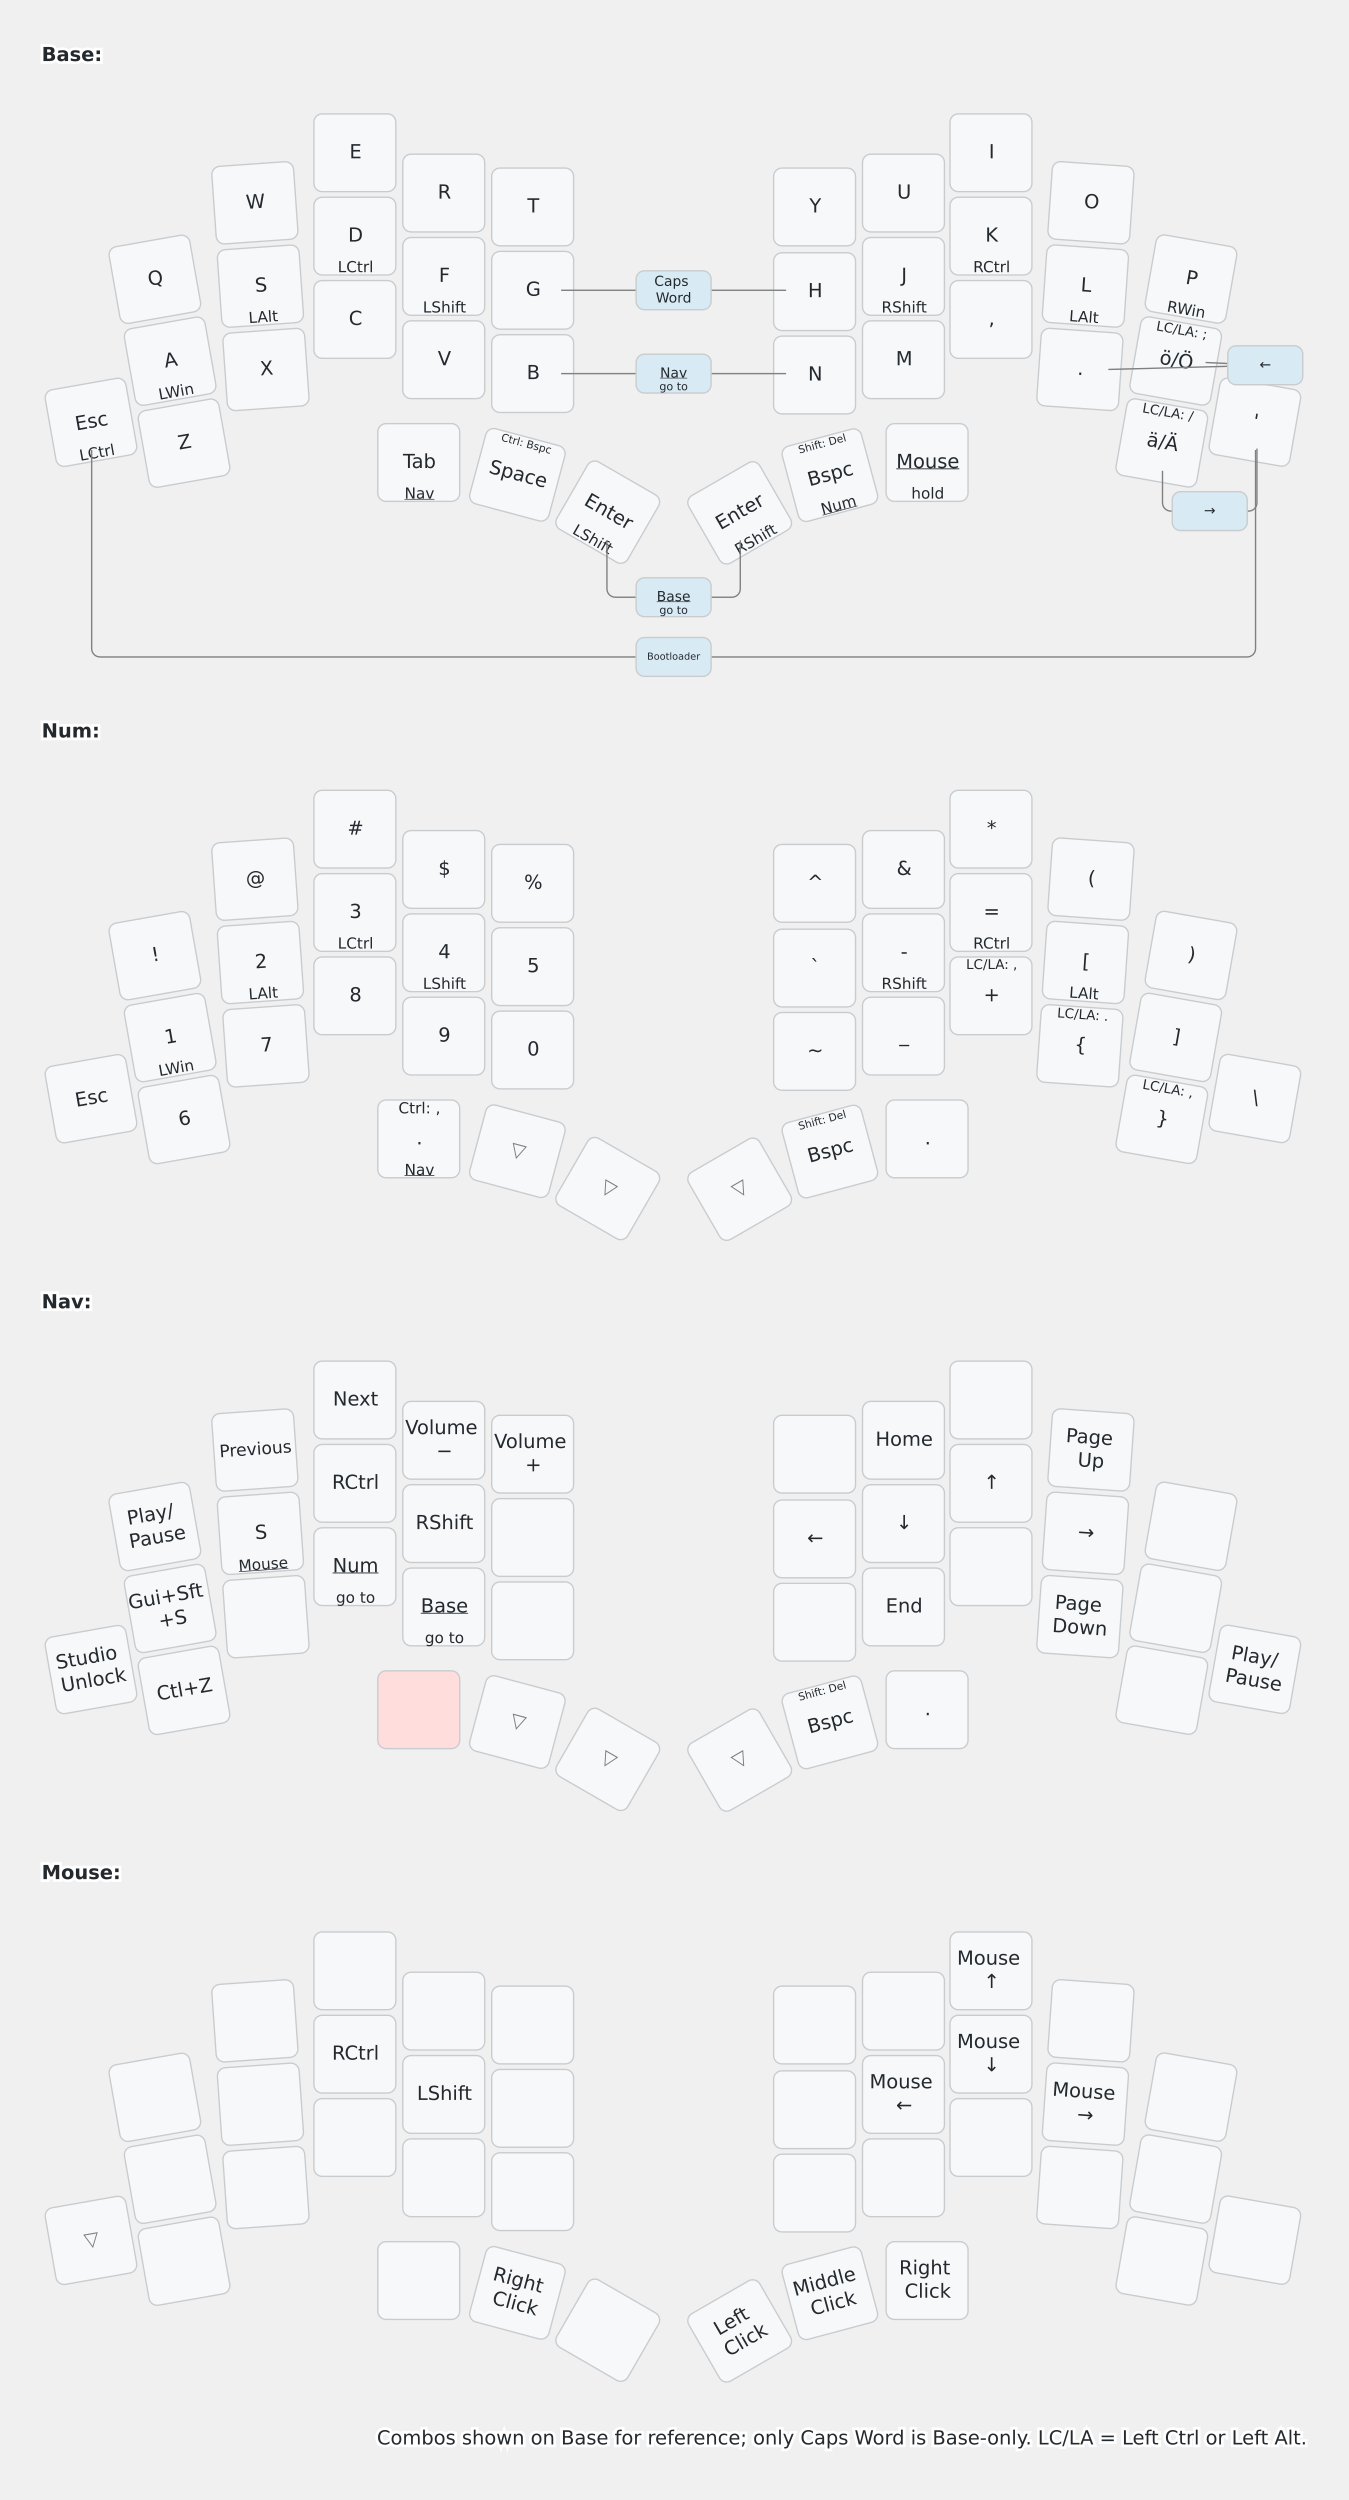
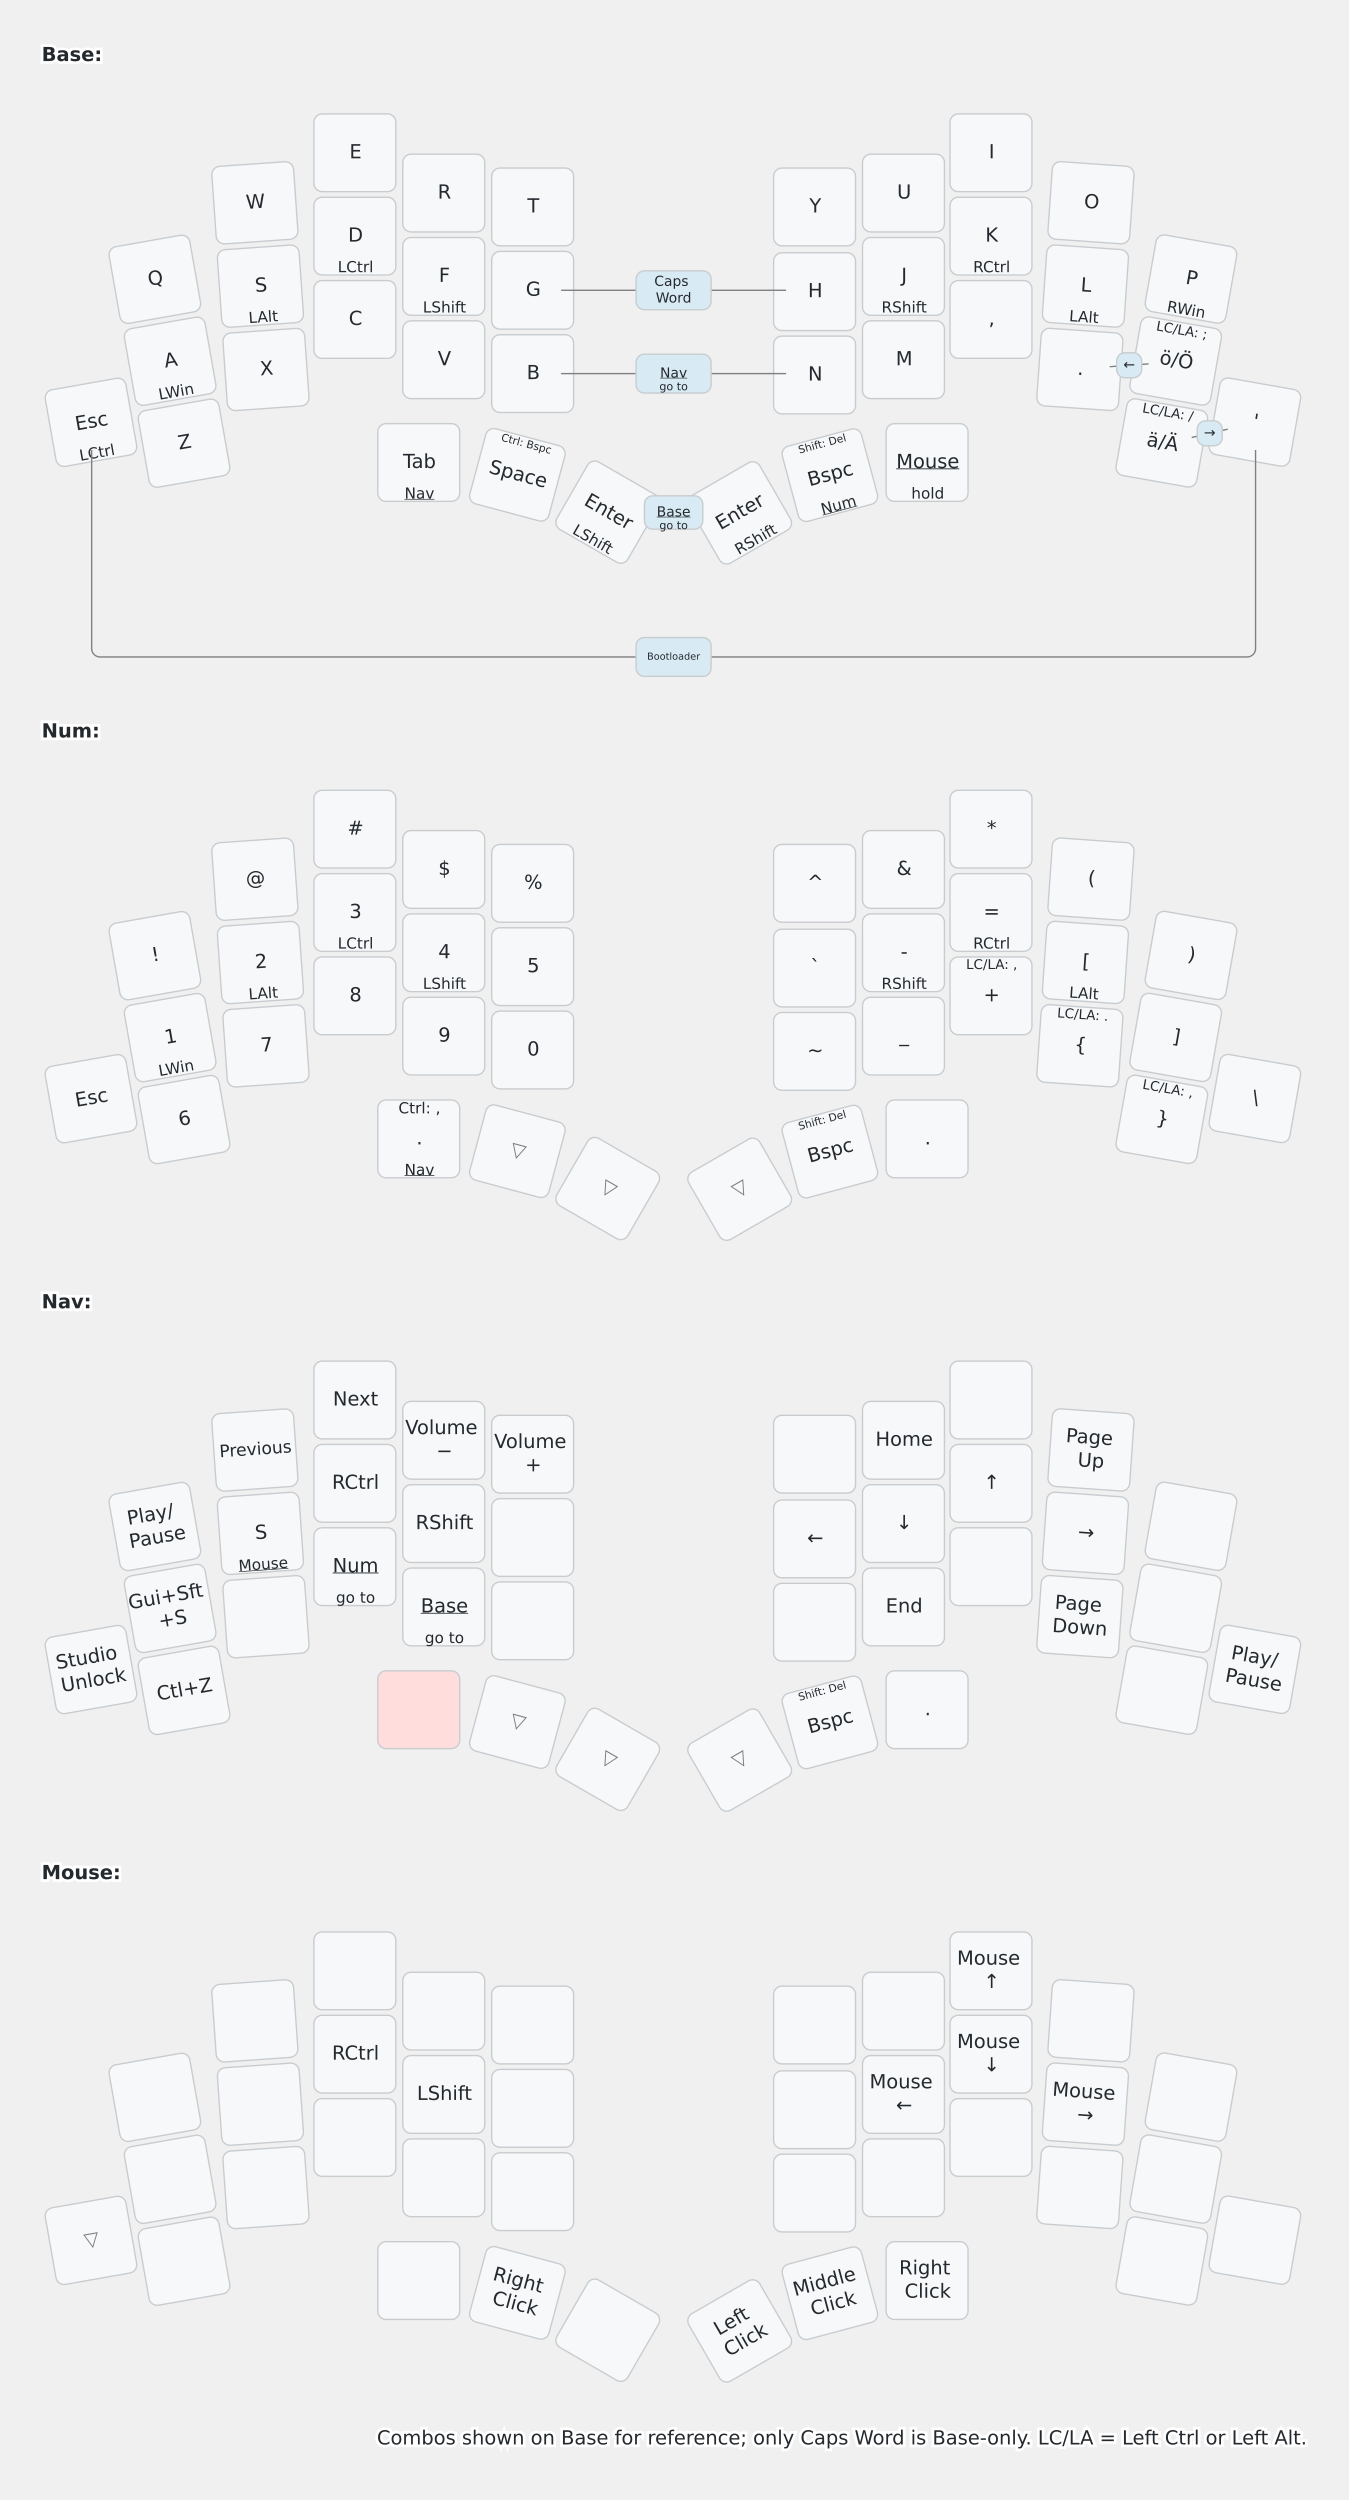
<svg xmlns="http://www.w3.org/2000/svg" width="971" height="1800" viewBox="0 0 971 1800" class="keymap">
  <style>/* inherit to force styles through use tags */
svg path {
    fill: inherit;
}

/* font and background color specifications */
svg.keymap {
    font-family: SFMono-Regular,Consolas,Liberation Mono,Menlo,monospace;
    font-size: 14px;
    font-kerning: normal;
    text-rendering: optimizeLegibility;
    fill: #24292e;
}

/* default key styling */
rect.key {
    fill: #f6f8fa;
}

rect.key, rect.combo {
    stroke: #c9cccf;
    stroke-width: 1;
}

/* default key side styling, only used is draw_key_sides is set */
rect.side {
    filter: brightness(90%);
}

/* color accent for combo boxes */
rect.combo, rect.combo-separate {
    fill: #cdf;
}

/* color accent for held keys */
rect.held, rect.combo.held {
    fill: #fdd;
}

/* color accent for ghost (optional) keys */
rect.ghost, rect.combo.ghost {
    stroke-dasharray: 4, 4;
    stroke-width: 2;
}

text {
    text-anchor: middle;
    dominant-baseline: middle;
}

/* styling for layer labels */
text.label {
    font-weight: bold;
    text-anchor: start;
    stroke: white;
    stroke-width: 4;
    paint-order: stroke;
}

/* styling for optional footer */
text.footer {
    text-anchor: end;
    dominant-baseline: auto;
    stroke: white;
    stroke-width: 4;
    paint-order: stroke;
}

/* styling for combo tap, and key non-tap label text */
text.combo, text.hold, text.shifted, text.left, text.right, text.tl, text.tr, text.bl, text.br {
    font-size: 11px;
}

text.hold, text.bl, text.br {
    text-anchor: middle;
    dominant-baseline: auto;
}

text.shifted, text.tl, text.tr {
    text-anchor: middle;
    dominant-baseline: hanging;
}

text.left, text.tl, text.bl {
    text-anchor: start;
}

text.right, text.tr, text.br {
    text-anchor: end;
}

text.layer-activator {
    text-decoration: underline;
}

/* styling for hold/shifted label text in combo box */
text.combo.hold, text.combo.shifted, text.combo.left, text.combo.right {
    font-size: 8px;
}

/* lighter symbol for transparent keys */
text.trans {
    fill: #7b7e81;
}

/* styling for combo dendrons */
path.combo {
    stroke-width: 1;
    stroke: gray;
    fill: none;
}

/* Start Tabler Icons Cleanup */
/* cannot use height/width with glyphs */
.icon-tabler &gt; path {
    fill: inherit;
    stroke: inherit;
    stroke-width: 2;
}
/* hide tabler's default box */
.icon-tabler &gt; path[stroke="none"][fill="none"] {
    visibility: hidden;
}
/* End Tabler Icons Cleanup */

svg.keymap { font-family: DejaVu Sans, Arial, sans-serif; }
rect.combo { fill: #d8eaf4; }
text.combo { font-size: 10px; }
</style>
  <g transform="translate(30, 0)" class="layer-Base">
    <text x="0" y="40" class="label" id="Base">Base:</text>
    <g transform="translate(0, 80)">
      <g transform="translate(82, 121) rotate(-10.0)" class="key keypos-0">
        <rect rx="6" ry="6" x="-30" y="-28" width="59" height="56" class="key" />
        <text x="0" y="0" class="key tap">Q</text>
      </g>
      <g transform="translate(154, 66) rotate(-4.0)" class="key keypos-1">
        <rect rx="6" ry="6" x="-30" y="-28" width="59" height="56" class="key" />
        <text x="0" y="0" class="key tap">W</text>
      </g>
      <g transform="translate(226, 30)" class="key keypos-2">
        <rect rx="6" ry="6" x="-30" y="-28" width="59" height="56" class="key" />
        <text x="0" y="0" class="key tap">E</text>
      </g>
      <g transform="translate(290, 59)" class="key keypos-3">
        <rect rx="6" ry="6" x="-30" y="-28" width="59" height="56" class="key" />
        <text x="0" y="0" class="key tap">R</text>
      </g>
      <g transform="translate(354, 69)" class="key keypos-4">
        <rect rx="6" ry="6" x="-30" y="-28" width="59" height="56" class="key" />
        <text x="0" y="0" class="key tap">T</text>
      </g>
      <g transform="translate(557, 69)" class="key keypos-5">
        <rect rx="6" ry="6" x="-30" y="-28" width="59" height="56" class="key" />
        <text x="0" y="0" class="key tap">Y</text>
      </g>
      <g transform="translate(621, 59)" class="key keypos-6">
        <rect rx="6" ry="6" x="-30" y="-28" width="59" height="56" class="key" />
        <text x="0" y="0" class="key tap">U</text>
      </g>
      <g transform="translate(684, 30)" class="key keypos-7">
        <rect rx="6" ry="6" x="-30" y="-28" width="59" height="56" class="key" />
        <text x="0" y="0" class="key tap">I</text>
      </g>
      <g transform="translate(756, 66) rotate(4.0)" class="key keypos-8">
        <rect rx="6" ry="6" x="-30" y="-28" width="59" height="56" class="key" />
        <text x="0" y="0" class="key tap">O</text>
      </g>
      <g transform="translate(828, 121) rotate(10.0)" class="key keypos-9">
        <rect rx="6" ry="6" x="-30" y="-28" width="59" height="56" class="key" />
        <text x="0" y="0" class="key tap">P</text>
        <text x="0" y="26" class="key hold">RWin</text>
      </g>
      <g transform="translate(93, 180) rotate(-10.0)" class="key keypos-10">
        <rect rx="6" ry="6" x="-30" y="-28" width="59" height="56" class="key" />
        <text x="0" y="0" class="key tap">A</text>
        <text x="0" y="26" class="key hold">LWin</text>
      </g>
      <g transform="translate(158, 126) rotate(-4.0)" class="key keypos-11">
        <rect rx="6" ry="6" x="-30" y="-28" width="59" height="56" class="key" />
        <text x="0" y="0" class="key tap">S</text>
        <text x="0" y="26" class="key hold">LAlt</text>
      </g>
      <g transform="translate(226, 90)" class="key keypos-12">
        <rect rx="6" ry="6" x="-30" y="-28" width="59" height="56" class="key" />
        <text x="0" y="0" class="key tap">D</text>
        <text x="0" y="26" class="key hold">LCtrl</text>
      </g>
      <g transform="translate(290, 119)" class="key keypos-13">
        <rect rx="6" ry="6" x="-30" y="-28" width="59" height="56" class="key" />
        <text x="0" y="0" class="key tap">F</text>
        <text x="0" y="26" class="key hold">LShift</text>
      </g>
      <g transform="translate(354, 129)" class="key keypos-14">
        <rect rx="6" ry="6" x="-30" y="-28" width="59" height="56" class="key" />
        <text x="0" y="0" class="key tap">G</text>
      </g>
      <g transform="translate(557, 130)" class="key keypos-15">
        <rect rx="6" ry="6" x="-30" y="-28" width="59" height="56" class="key" />
        <text x="0" y="0" class="key tap">H</text>
      </g>
      <g transform="translate(621, 119)" class="key keypos-16">
        <rect rx="6" ry="6" x="-30" y="-28" width="59" height="56" class="key" />
        <text x="0" y="0" class="key tap">J</text>
        <text x="0" y="26" class="key hold">RShift</text>
      </g>
      <g transform="translate(684, 90)" class="key keypos-17">
        <rect rx="6" ry="6" x="-30" y="-28" width="59" height="56" class="key" />
        <text x="0" y="0" class="key tap">K</text>
        <text x="0" y="26" class="key hold">RCtrl</text>
      </g>
      <g transform="translate(752, 126) rotate(4.0)" class="key keypos-18">
        <rect rx="6" ry="6" x="-30" y="-28" width="59" height="56" class="key" />
        <text x="0" y="0" class="key tap">L</text>
        <text x="0" y="26" class="key hold">LAlt</text>
      </g>
      <g transform="translate(817, 180) rotate(10.0)" class="key keypos-19">
        <rect rx="6" ry="6" x="-30" y="-28" width="59" height="56" class="key" />
        <text x="0" y="0" class="key tap">ö/Ö</text>
        <text x="0" y="-26" class="key shifted">
          <tspan style="font-size: 88%">LC/LA: ;</tspan>
        </text>
      </g>
      <g transform="translate(36, 224) rotate(-10.0)" class="key keypos-20">
        <rect rx="6" ry="6" x="-30" y="-28" width="59" height="56" class="key" />
        <text x="0" y="0" class="key tap">Esc</text>
        <text x="0" y="26" class="key hold">LCtrl</text>
      </g>
      <g transform="translate(103, 239) rotate(-10.0)" class="key keypos-21">
        <rect rx="6" ry="6" x="-30" y="-28" width="59" height="56" class="key" />
        <text x="0" y="0" class="key tap">Z</text>
      </g>
      <g transform="translate(162, 186) rotate(-4.0)" class="key keypos-22">
        <rect rx="6" ry="6" x="-30" y="-28" width="59" height="56" class="key" />
        <text x="0" y="0" class="key tap">X</text>
      </g>
      <g transform="translate(226, 150)" class="key keypos-23">
        <rect rx="6" ry="6" x="-30" y="-28" width="59" height="56" class="key" />
        <text x="0" y="0" class="key tap">C</text>
      </g>
      <g transform="translate(290, 179)" class="key keypos-24">
        <rect rx="6" ry="6" x="-30" y="-28" width="59" height="56" class="key" />
        <text x="0" y="0" class="key tap">V</text>
      </g>
      <g transform="translate(354, 189)" class="key keypos-25">
        <rect rx="6" ry="6" x="-30" y="-28" width="59" height="56" class="key" />
        <text x="0" y="0" class="key tap">B</text>
      </g>
      <g transform="translate(557, 190)" class="key keypos-26">
        <rect rx="6" ry="6" x="-30" y="-28" width="59" height="56" class="key" />
        <text x="0" y="0" class="key tap">N</text>
      </g>
      <g transform="translate(621, 179)" class="key keypos-27">
        <rect rx="6" ry="6" x="-30" y="-28" width="59" height="56" class="key" />
        <text x="0" y="0" class="key tap">M</text>
      </g>
      <g transform="translate(684, 150)" class="key keypos-28">
        <rect rx="6" ry="6" x="-30" y="-28" width="59" height="56" class="key" />
        <text x="0" y="0" class="key tap">,</text>
      </g>
      <g transform="translate(748, 186) rotate(4.0)" class="key keypos-29">
        <rect rx="6" ry="6" x="-30" y="-28" width="59" height="56" class="key" />
        <text x="0" y="0" class="key tap">.</text>
      </g>
      <g transform="translate(807, 239) rotate(10.0)" class="key keypos-30">
        <rect rx="6" ry="6" x="-30" y="-28" width="59" height="56" class="key" />
        <text x="0" y="0" class="key tap">ä/Ä</text>
        <text x="0" y="-26" class="key shifted">
          <tspan style="font-size: 88%">LC/LA: /</tspan>
        </text>
      </g>
      <g transform="translate(874, 224) rotate(10.0)" class="key keypos-31">
        <rect rx="6" ry="6" x="-30" y="-28" width="59" height="56" class="key" />
        <text x="0" y="0" class="key tap">'</text>
      </g>
      <g transform="translate(272, 253)" class="key keypos-32">
        <rect rx="6" ry="6" x="-30" y="-28" width="59" height="56" class="key" />
        <text x="0" y="0" class="key tap">Tab</text>
        <a href="#Nav">
          <text x="0" y="26" class="key hold layer-activator">Nav</text>
        </a>
      </g>
      <g transform="translate(343, 262) rotate(15.0)" class="key keypos-33">
        <rect rx="6" ry="6" x="-30" y="-28" width="59" height="56" class="key" />
        <text x="0" y="0" class="key tap">Space</text>
        <text x="0" y="-26" class="key shifted">
          <tspan style="font-size: 70%">Ctrl: Bspc</tspan>
        </text>
      </g>
      <g transform="translate(408, 289) rotate(30.0)" class="key keypos-34">
        <rect rx="6" ry="6" x="-30" y="-28" width="59" height="56" class="key" />
        <text x="0" y="0" class="key tap">Enter</text>
        <text x="0" y="26" class="key hold">LShift</text>
      </g>
      <g transform="translate(503, 289) rotate(-30.0)" class="key keypos-35">
        <rect rx="6" ry="6" x="-30" y="-28" width="59" height="56" class="key" />
        <text x="0" y="0" class="key tap">Enter</text>
        <text x="0" y="26" class="key hold">RShift</text>
      </g>
      <g transform="translate(568, 262) rotate(-15.0)" class="key keypos-36">
        <rect rx="6" ry="6" x="-30" y="-28" width="59" height="56" class="key" />
        <text x="0" y="0" class="key tap">Bspc</text>
        <a href="#Num">
          <text x="0" y="26" class="key hold layer-activator">Num</text>
        </a>
        <text x="0" y="-26" class="key shifted">
          <tspan style="font-size: 70%">Shift: Del</tspan>
        </text>
      </g>
      <g transform="translate(638, 253)" class="key keypos-37">
        <rect rx="6" ry="6" x="-30" y="-28" width="59" height="56" class="key" />
        <a href="#Mouse">
          <text x="0" y="0" class="key tap layer-activator">Mouse</text>
        </a>
        <text x="0" y="26" class="key hold">hold</text>
      </g>
      <g class="combo combopos-0">
        <path d="M455,393 h-413 a6.0,6.0 0 0 1 -6.0,-6.0 v-143" class="combo" />
        <path d="M455,393 h413 a6.0,6.0 0 0 0 6.0,-6.0 v-143" class="combo" />
        <rect rx="6" ry="6" x="428" y="379" width="54" height="28" class="combo" />
        <text x="455" y="393" class="combo tap">
          <tspan style="font-size: 70%">Bootloader</tspan>
        </text>
      </g>
      <g class="combo combopos-1">
        <path d="M455,129 l-81,0" class="combo" />
        <path d="M455,129 l81,0" class="combo" />
        <rect rx="6" ry="6" x="428" y="115" width="54" height="28" class="combo" />
        <text x="455" y="129" class="combo tap">
          <tspan x="455" dy="-0.6em">Caps</tspan>
          <tspan x="455" dy="1.2em">Word</tspan>
        </text>
      </g>
      <g class="combo combopos-2">
-         <path d="M455,350 h-42 a6.0,6.0 0 0 1 -6.0,-6.0 v-35" class="combo" />
-         <path d="M455,350 h42 a6.0,6.0 0 0 0 6.0,-6.0 v-35" class="combo" />
-         <rect rx="6" ry="6" x="428" y="336" width="54" height="28" class="combo" />
+         <rect rx="6" ry="6" x="434" y="277" width="42" height="24" class="combo" />
        <a href="#Base">
-           <text x="455" y="350" class="combo tap layer-activator">Base</text>
+           <text x="455" y="289" class="combo tap layer-activator">Base</text>
        </a>
-         <text x="455" y="362" class="combo hold">go to</text>
+         <text x="455" y="301" class="combo hold">go to</text>
      </g>
      <g class="combo combopos-3">
        <path d="M455,189 l-81,0" class="combo" />
        <path d="M455,189 l81,0" class="combo" />
        <rect rx="6" ry="6" x="428" y="175" width="54" height="28" class="combo" />
        <a href="#Nav">
          <text x="455" y="189" class="combo tap layer-activator">Nav</text>
        </a>
        <text x="455" y="201" class="combo hold">go to</text>
      </g>
      <g class="combo combopos-4">
-         <path d="M841,288 h-28 a6.0,6.0 0 0 1 -6.0,-6.0 v-23" class="combo" />
-         <path d="M841,288 h28 a6.0,6.0 0 0 0 6.0,-6.0 v-39" class="combo" />
-         <rect rx="6" ry="6" x="814" y="274" width="54" height="28" class="combo" />
-         <text x="841" y="288" class="combo tap">→</text>
+         <path d="M841,232 l-13,3" class="combo" />
+         <path d="M841,232 l13,-3" class="combo" />
+         <rect rx="6" ry="6" x="832" y="223" width="18" height="18" class="combo" />
+         <text x="841" y="232" class="combo tap">→</text>
      </g>
      <g class="combo combopos-5">
-         <path d="M881,183 l-43,-2" class="combo" />
-         <path d="M881,183 l-113,3" class="combo" />
-         <rect rx="6" ry="6" x="854" y="169" width="54" height="28" class="combo" />
-         <text x="881" y="183" class="combo tap">←</text>
+         <path d="M783,183 l14,-1" class="combo" />
+         <path d="M783,183 l-14,1" class="combo" />
+         <rect rx="6" ry="6" x="774" y="174" width="18" height="18" class="combo" />
+         <text x="783" y="183" class="combo tap">←</text>
      </g>
    </g>
  </g>
  <g transform="translate(30, 487)" class="layer-Num">
    <text x="0" y="40" class="label" id="Num">Num:</text>
    <g transform="translate(0, 80)">
      <g transform="translate(82, 121) rotate(-10.0)" class="key keypos-0">
        <rect rx="6" ry="6" x="-30" y="-28" width="59" height="56" class="key" />
        <text x="0" y="0" class="key tap">!</text>
      </g>
      <g transform="translate(154, 66) rotate(-4.0)" class="key keypos-1">
        <rect rx="6" ry="6" x="-30" y="-28" width="59" height="56" class="key" />
        <text x="0" y="0" class="key tap">@</text>
      </g>
      <g transform="translate(226, 30)" class="key keypos-2">
        <rect rx="6" ry="6" x="-30" y="-28" width="59" height="56" class="key" />
        <text x="0" y="0" class="key tap">#</text>
      </g>
      <g transform="translate(290, 59)" class="key keypos-3">
        <rect rx="6" ry="6" x="-30" y="-28" width="59" height="56" class="key" />
        <text x="0" y="0" class="key tap">$</text>
      </g>
      <g transform="translate(354, 69)" class="key keypos-4">
        <rect rx="6" ry="6" x="-30" y="-28" width="59" height="56" class="key" />
        <text x="0" y="0" class="key tap">%</text>
      </g>
      <g transform="translate(557, 69)" class="key keypos-5">
        <rect rx="6" ry="6" x="-30" y="-28" width="59" height="56" class="key" />
        <text x="0" y="0" class="key tap">^</text>
      </g>
      <g transform="translate(621, 59)" class="key keypos-6">
        <rect rx="6" ry="6" x="-30" y="-28" width="59" height="56" class="key" />
        <text x="0" y="0" class="key tap">&amp;</text>
      </g>
      <g transform="translate(684, 30)" class="key keypos-7">
        <rect rx="6" ry="6" x="-30" y="-28" width="59" height="56" class="key" />
        <text x="0" y="0" class="key tap">*</text>
      </g>
      <g transform="translate(756, 66) rotate(4.0)" class="key keypos-8">
        <rect rx="6" ry="6" x="-30" y="-28" width="59" height="56" class="key" />
        <text x="0" y="0" class="key tap">(</text>
      </g>
      <g transform="translate(828, 121) rotate(10.0)" class="key keypos-9">
        <rect rx="6" ry="6" x="-30" y="-28" width="59" height="56" class="key" />
        <text x="0" y="0" class="key tap">)</text>
      </g>
      <g transform="translate(93, 180) rotate(-10.0)" class="key keypos-10">
        <rect rx="6" ry="6" x="-30" y="-28" width="59" height="56" class="key" />
        <text x="0" y="0" class="key tap">1</text>
        <text x="0" y="26" class="key hold">LWin</text>
      </g>
      <g transform="translate(158, 126) rotate(-4.0)" class="key keypos-11">
        <rect rx="6" ry="6" x="-30" y="-28" width="59" height="56" class="key" />
        <text x="0" y="0" class="key tap">2</text>
        <text x="0" y="26" class="key hold">LAlt</text>
      </g>
      <g transform="translate(226, 90)" class="key keypos-12">
        <rect rx="6" ry="6" x="-30" y="-28" width="59" height="56" class="key" />
        <text x="0" y="0" class="key tap">3</text>
        <text x="0" y="26" class="key hold">LCtrl</text>
      </g>
      <g transform="translate(290, 119)" class="key keypos-13">
        <rect rx="6" ry="6" x="-30" y="-28" width="59" height="56" class="key" />
        <text x="0" y="0" class="key tap">4</text>
        <text x="0" y="26" class="key hold">LShift</text>
      </g>
      <g transform="translate(354, 129)" class="key keypos-14">
        <rect rx="6" ry="6" x="-30" y="-28" width="59" height="56" class="key" />
        <text x="0" y="0" class="key tap">5</text>
      </g>
      <g transform="translate(557, 130)" class="key keypos-15">
        <rect rx="6" ry="6" x="-30" y="-28" width="59" height="56" class="key" />
        <text x="0" y="0" class="key tap">`</text>
      </g>
      <g transform="translate(621, 119)" class="key keypos-16">
        <rect rx="6" ry="6" x="-30" y="-28" width="59" height="56" class="key" />
        <text x="0" y="0" class="key tap">-</text>
        <text x="0" y="26" class="key hold">RShift</text>
      </g>
      <g transform="translate(684, 90)" class="key keypos-17">
        <rect rx="6" ry="6" x="-30" y="-28" width="59" height="56" class="key" />
        <text x="0" y="0" class="key tap">=</text>
        <text x="0" y="26" class="key hold">RCtrl</text>
      </g>
      <g transform="translate(752, 126) rotate(4.0)" class="key keypos-18">
        <rect rx="6" ry="6" x="-30" y="-28" width="59" height="56" class="key" />
        <text x="0" y="0" class="key tap">[</text>
        <text x="0" y="26" class="key hold">LAlt</text>
      </g>
      <g transform="translate(817, 180) rotate(10.0)" class="key keypos-19">
        <rect rx="6" ry="6" x="-30" y="-28" width="59" height="56" class="key" />
        <text x="0" y="0" class="key tap">]</text>
      </g>
      <g transform="translate(36, 224) rotate(-10.0)" class="key keypos-20">
        <rect rx="6" ry="6" x="-30" y="-28" width="59" height="56" class="key" />
        <text x="0" y="0" class="key tap">Esc</text>
      </g>
      <g transform="translate(103, 239) rotate(-10.0)" class="key keypos-21">
        <rect rx="6" ry="6" x="-30" y="-28" width="59" height="56" class="key" />
        <text x="0" y="0" class="key tap">6</text>
      </g>
      <g transform="translate(162, 186) rotate(-4.0)" class="key keypos-22">
        <rect rx="6" ry="6" x="-30" y="-28" width="59" height="56" class="key" />
        <text x="0" y="0" class="key tap">7</text>
      </g>
      <g transform="translate(226, 150)" class="key keypos-23">
        <rect rx="6" ry="6" x="-30" y="-28" width="59" height="56" class="key" />
        <text x="0" y="0" class="key tap">8</text>
      </g>
      <g transform="translate(290, 179)" class="key keypos-24">
        <rect rx="6" ry="6" x="-30" y="-28" width="59" height="56" class="key" />
        <text x="0" y="0" class="key tap">9</text>
      </g>
      <g transform="translate(354, 189)" class="key keypos-25">
        <rect rx="6" ry="6" x="-30" y="-28" width="59" height="56" class="key" />
        <text x="0" y="0" class="key tap">0</text>
      </g>
      <g transform="translate(557, 190)" class="key keypos-26">
        <rect rx="6" ry="6" x="-30" y="-28" width="59" height="56" class="key" />
        <text x="0" y="0" class="key tap">~</text>
      </g>
      <g transform="translate(621, 179)" class="key keypos-27">
        <rect rx="6" ry="6" x="-30" y="-28" width="59" height="56" class="key" />
        <text x="0" y="0" class="key tap">_</text>
      </g>
      <g transform="translate(684, 150)" class="key keypos-28">
        <rect rx="6" ry="6" x="-30" y="-28" width="59" height="56" class="key" />
        <text x="0" y="0" class="key tap">+</text>
        <text x="0" y="-26" class="key shifted">
          <tspan style="font-size: 88%">LC/LA: ,</tspan>
        </text>
      </g>
      <g transform="translate(748, 186) rotate(4.0)" class="key keypos-29">
        <rect rx="6" ry="6" x="-30" y="-28" width="59" height="56" class="key" />
        <text x="0" y="0" class="key tap">{</text>
        <text x="0" y="-26" class="key shifted">
          <tspan style="font-size: 88%">LC/LA: .</tspan>
        </text>
      </g>
      <g transform="translate(807, 239) rotate(10.0)" class="key keypos-30">
        <rect rx="6" ry="6" x="-30" y="-28" width="59" height="56" class="key" />
        <text x="0" y="0" class="key tap">}</text>
        <text x="0" y="-26" class="key shifted">
          <tspan style="font-size: 88%">LC/LA: ,</tspan>
        </text>
      </g>
      <g transform="translate(874, 224) rotate(10.0)" class="key keypos-31">
        <rect rx="6" ry="6" x="-30" y="-28" width="59" height="56" class="key" />
        <text x="0" y="0" class="key tap">\</text>
      </g>
      <g transform="translate(272, 253)" class="key keypos-32">
        <rect rx="6" ry="6" x="-30" y="-28" width="59" height="56" class="key" />
        <text x="0" y="0" class="key tap">.</text>
        <a href="#Nav">
          <text x="0" y="26" class="key hold layer-activator">Nav</text>
        </a>
        <text x="0" y="-26" class="key shifted">Ctrl: ,</text>
      </g>
      <g transform="translate(343, 262) rotate(15.0)" class="key trans keypos-33">
        <rect rx="6" ry="6" x="-30" y="-28" width="59" height="56" class="key trans" />
        <text x="0" y="0" class="key trans tap">▽</text>
      </g>
      <g transform="translate(408, 289) rotate(30.0)" class="key trans keypos-34">
        <rect rx="6" ry="6" x="-30" y="-28" width="59" height="56" class="key trans" />
        <text x="0" y="0" class="key trans tap">▽</text>
      </g>
      <g transform="translate(503, 289) rotate(-30.0)" class="key trans keypos-35">
        <rect rx="6" ry="6" x="-30" y="-28" width="59" height="56" class="key trans" />
        <text x="0" y="0" class="key trans tap">▽</text>
      </g>
      <g transform="translate(568, 262) rotate(-15.0)" class="key keypos-36">
        <rect rx="6" ry="6" x="-30" y="-28" width="59" height="56" class="key" />
        <text x="0" y="0" class="key tap">Bspc</text>
        <text x="0" y="-26" class="key shifted">
          <tspan style="font-size: 70%">Shift: Del</tspan>
        </text>
      </g>
      <g transform="translate(638, 253)" class="key keypos-37">
        <rect rx="6" ry="6" x="-30" y="-28" width="59" height="56" class="key" />
        <text x="0" y="0" class="key tap">.</text>
      </g>
    </g>
  </g>
  <g transform="translate(30, 898)" class="layer-Nav">
    <text x="0" y="40" class="label" id="Nav">Nav:</text>
    <g transform="translate(0, 80)">
      <g transform="translate(82, 121) rotate(-10.0)" class="key keypos-0">
        <rect rx="6" ry="6" x="-30" y="-28" width="59" height="56" class="key" />
        <text x="0" y="0" class="key tap">
          <tspan x="0" dy="-0.6em">Play/</tspan>
          <tspan x="0" dy="1.2em">Pause</tspan>
        </text>
      </g>
      <g transform="translate(154, 66) rotate(-4.0)" class="key keypos-1">
        <rect rx="6" ry="6" x="-30" y="-28" width="59" height="56" class="key" />
        <text x="0" y="0" class="key tap">
          <tspan style="font-size: 88%">Previous</tspan>
        </text>
      </g>
      <g transform="translate(226, 30)" class="key keypos-2">
        <rect rx="6" ry="6" x="-30" y="-28" width="59" height="56" class="key" />
        <text x="0" y="0" class="key tap">Next</text>
      </g>
      <g transform="translate(290, 59)" class="key keypos-3">
        <rect rx="6" ry="6" x="-30" y="-28" width="59" height="56" class="key" />
        <text x="0" y="0" class="key tap">
          <tspan x="0" dy="-0.6em">Volume</tspan>
          <tspan x="0" dy="1.2em">−</tspan>
        </text>
      </g>
      <g transform="translate(354, 69)" class="key keypos-4">
        <rect rx="6" ry="6" x="-30" y="-28" width="59" height="56" class="key" />
        <text x="0" y="0" class="key tap">
          <tspan x="0" dy="-0.6em">Volume</tspan>
          <tspan x="0" dy="1.2em">+</tspan>
        </text>
      </g>
      <g transform="translate(557, 69)" class="key keypos-5">
        <rect rx="6" ry="6" x="-30" y="-28" width="59" height="56" class="key" />
      </g>
      <g transform="translate(621, 59)" class="key keypos-6">
        <rect rx="6" ry="6" x="-30" y="-28" width="59" height="56" class="key" />
        <text x="0" y="0" class="key tap">Home</text>
      </g>
      <g transform="translate(684, 30)" class="key keypos-7">
        <rect rx="6" ry="6" x="-30" y="-28" width="59" height="56" class="key" />
      </g>
      <g transform="translate(756, 66) rotate(4.0)" class="key keypos-8">
        <rect rx="6" ry="6" x="-30" y="-28" width="59" height="56" class="key" />
        <text x="0" y="0" class="key tap">
          <tspan x="0" dy="-0.6em">Page</tspan>
          <tspan x="0" dy="1.2em">Up</tspan>
        </text>
      </g>
      <g transform="translate(828, 121) rotate(10.0)" class="key keypos-9">
        <rect rx="6" ry="6" x="-30" y="-28" width="59" height="56" class="key" />
      </g>
      <g transform="translate(93, 180) rotate(-10.0)" class="key keypos-10">
        <rect rx="6" ry="6" x="-30" y="-28" width="59" height="56" class="key" />
        <text x="0" y="0" class="key tap">
          <tspan x="0" dy="-0.6em">Gui+Sft</tspan>
          <tspan x="0" dy="1.2em">+S</tspan>
        </text>
      </g>
      <g transform="translate(158, 126) rotate(-4.0)" class="key keypos-11">
        <rect rx="6" ry="6" x="-30" y="-28" width="59" height="56" class="key" />
        <text x="0" y="0" class="key tap">S</text>
        <a href="#Mouse">
          <text x="0" y="26" class="key hold layer-activator">Mouse</text>
        </a>
      </g>
      <g transform="translate(226, 90)" class="key keypos-12">
        <rect rx="6" ry="6" x="-30" y="-28" width="59" height="56" class="key" />
        <text x="0" y="0" class="key tap">RCtrl</text>
      </g>
      <g transform="translate(290, 119)" class="key keypos-13">
        <rect rx="6" ry="6" x="-30" y="-28" width="59" height="56" class="key" />
        <text x="0" y="0" class="key tap">RShift</text>
      </g>
      <g transform="translate(354, 129)" class="key keypos-14">
        <rect rx="6" ry="6" x="-30" y="-28" width="59" height="56" class="key" />
      </g>
      <g transform="translate(557, 130)" class="key keypos-15">
        <rect rx="6" ry="6" x="-30" y="-28" width="59" height="56" class="key" />
        <text x="0" y="0" class="key tap">←</text>
      </g>
      <g transform="translate(621, 119)" class="key keypos-16">
        <rect rx="6" ry="6" x="-30" y="-28" width="59" height="56" class="key" />
        <text x="0" y="0" class="key tap">↓</text>
      </g>
      <g transform="translate(684, 90)" class="key keypos-17">
        <rect rx="6" ry="6" x="-30" y="-28" width="59" height="56" class="key" />
        <text x="0" y="0" class="key tap">↑</text>
      </g>
      <g transform="translate(752, 126) rotate(4.0)" class="key keypos-18">
        <rect rx="6" ry="6" x="-30" y="-28" width="59" height="56" class="key" />
        <text x="0" y="0" class="key tap">→</text>
      </g>
      <g transform="translate(817, 180) rotate(10.0)" class="key keypos-19">
        <rect rx="6" ry="6" x="-30" y="-28" width="59" height="56" class="key" />
      </g>
      <g transform="translate(36, 224) rotate(-10.0)" class="key keypos-20">
        <rect rx="6" ry="6" x="-30" y="-28" width="59" height="56" class="key" />
        <text x="0" y="0" class="key tap">
          <tspan x="0" dy="-0.6em">Studio</tspan>
          <tspan x="0" dy="1.2em">Unlock</tspan>
        </text>
      </g>
      <g transform="translate(103, 239) rotate(-10.0)" class="key keypos-21">
        <rect rx="6" ry="6" x="-30" y="-28" width="59" height="56" class="key" />
        <text x="0" y="0" class="key tap">Ctl+Z</text>
      </g>
      <g transform="translate(162, 186) rotate(-4.0)" class="key keypos-22">
        <rect rx="6" ry="6" x="-30" y="-28" width="59" height="56" class="key" />
      </g>
      <g transform="translate(226, 150)" class="key keypos-23">
        <rect rx="6" ry="6" x="-30" y="-28" width="59" height="56" class="key" />
        <a href="#Num">
          <text x="0" y="0" class="key tap layer-activator">Num</text>
        </a>
        <text x="0" y="26" class="key hold">go to</text>
      </g>
      <g transform="translate(290, 179)" class="key keypos-24">
        <rect rx="6" ry="6" x="-30" y="-28" width="59" height="56" class="key" />
        <a href="#Base">
          <text x="0" y="0" class="key tap layer-activator">Base</text>
        </a>
        <text x="0" y="26" class="key hold">go to</text>
      </g>
      <g transform="translate(354, 189)" class="key keypos-25">
        <rect rx="6" ry="6" x="-30" y="-28" width="59" height="56" class="key" />
      </g>
      <g transform="translate(557, 190)" class="key keypos-26">
        <rect rx="6" ry="6" x="-30" y="-28" width="59" height="56" class="key" />
      </g>
      <g transform="translate(621, 179)" class="key keypos-27">
        <rect rx="6" ry="6" x="-30" y="-28" width="59" height="56" class="key" />
        <text x="0" y="0" class="key tap">End</text>
      </g>
      <g transform="translate(684, 150)" class="key keypos-28">
        <rect rx="6" ry="6" x="-30" y="-28" width="59" height="56" class="key" />
      </g>
      <g transform="translate(748, 186) rotate(4.0)" class="key keypos-29">
        <rect rx="6" ry="6" x="-30" y="-28" width="59" height="56" class="key" />
        <text x="0" y="0" class="key tap">
          <tspan x="0" dy="-0.6em">Page</tspan>
          <tspan x="0" dy="1.2em">Down</tspan>
        </text>
      </g>
      <g transform="translate(807, 239) rotate(10.0)" class="key keypos-30">
        <rect rx="6" ry="6" x="-30" y="-28" width="59" height="56" class="key" />
      </g>
      <g transform="translate(874, 224) rotate(10.0)" class="key keypos-31">
        <rect rx="6" ry="6" x="-30" y="-28" width="59" height="56" class="key" />
        <text x="0" y="0" class="key tap">
          <tspan x="0" dy="-0.6em">Play/</tspan>
          <tspan x="0" dy="1.2em">Pause</tspan>
        </text>
      </g>
      <g transform="translate(272, 253)" class="key held keypos-32">
        <rect rx="6" ry="6" x="-30" y="-28" width="59" height="56" class="key held" />
      </g>
      <g transform="translate(343, 262) rotate(15.0)" class="key trans keypos-33">
        <rect rx="6" ry="6" x="-30" y="-28" width="59" height="56" class="key trans" />
        <text x="0" y="0" class="key trans tap">▽</text>
      </g>
      <g transform="translate(408, 289) rotate(30.0)" class="key trans keypos-34">
        <rect rx="6" ry="6" x="-30" y="-28" width="59" height="56" class="key trans" />
        <text x="0" y="0" class="key trans tap">▽</text>
      </g>
      <g transform="translate(503, 289) rotate(-30.0)" class="key trans keypos-35">
        <rect rx="6" ry="6" x="-30" y="-28" width="59" height="56" class="key trans" />
        <text x="0" y="0" class="key trans tap">▽</text>
      </g>
      <g transform="translate(568, 262) rotate(-15.0)" class="key keypos-36">
        <rect rx="6" ry="6" x="-30" y="-28" width="59" height="56" class="key" />
        <text x="0" y="0" class="key tap">Bspc</text>
        <text x="0" y="-26" class="key shifted">
          <tspan style="font-size: 70%">Shift: Del</tspan>
        </text>
      </g>
      <g transform="translate(638, 253)" class="key keypos-37">
        <rect rx="6" ry="6" x="-30" y="-28" width="59" height="56" class="key" />
        <text x="0" y="0" class="key tap">.</text>
      </g>
    </g>
  </g>
  <g transform="translate(30, 1309)" class="layer-Mouse">
    <text x="0" y="40" class="label" id="Mouse">Mouse:</text>
    <g transform="translate(0, 80)">
      <g transform="translate(82, 121) rotate(-10.0)" class="key keypos-0">
        <rect rx="6" ry="6" x="-30" y="-28" width="59" height="56" class="key" />
      </g>
      <g transform="translate(154, 66) rotate(-4.0)" class="key keypos-1">
        <rect rx="6" ry="6" x="-30" y="-28" width="59" height="56" class="key" />
      </g>
      <g transform="translate(226, 30)" class="key keypos-2">
        <rect rx="6" ry="6" x="-30" y="-28" width="59" height="56" class="key" />
      </g>
      <g transform="translate(290, 59)" class="key keypos-3">
        <rect rx="6" ry="6" x="-30" y="-28" width="59" height="56" class="key" />
      </g>
      <g transform="translate(354, 69)" class="key keypos-4">
        <rect rx="6" ry="6" x="-30" y="-28" width="59" height="56" class="key" />
      </g>
      <g transform="translate(557, 69)" class="key keypos-5">
        <rect rx="6" ry="6" x="-30" y="-28" width="59" height="56" class="key" />
      </g>
      <g transform="translate(621, 59)" class="key keypos-6">
        <rect rx="6" ry="6" x="-30" y="-28" width="59" height="56" class="key" />
      </g>
      <g transform="translate(684, 30)" class="key keypos-7">
        <rect rx="6" ry="6" x="-30" y="-28" width="59" height="56" class="key" />
        <text x="0" y="0" class="key tap">
          <tspan x="0" dy="-0.6em">Mouse</tspan>
          <tspan x="0" dy="1.2em">↑</tspan>
        </text>
      </g>
      <g transform="translate(756, 66) rotate(4.0)" class="key keypos-8">
        <rect rx="6" ry="6" x="-30" y="-28" width="59" height="56" class="key" />
      </g>
      <g transform="translate(828, 121) rotate(10.0)" class="key keypos-9">
        <rect rx="6" ry="6" x="-30" y="-28" width="59" height="56" class="key" />
      </g>
      <g transform="translate(93, 180) rotate(-10.0)" class="key keypos-10">
        <rect rx="6" ry="6" x="-30" y="-28" width="59" height="56" class="key" />
      </g>
      <g transform="translate(158, 126) rotate(-4.0)" class="key keypos-11">
        <rect rx="6" ry="6" x="-30" y="-28" width="59" height="56" class="key" />
      </g>
      <g transform="translate(226, 90)" class="key keypos-12">
        <rect rx="6" ry="6" x="-30" y="-28" width="59" height="56" class="key" />
        <text x="0" y="0" class="key tap">RCtrl</text>
      </g>
      <g transform="translate(290, 119)" class="key keypos-13">
        <rect rx="6" ry="6" x="-30" y="-28" width="59" height="56" class="key" />
        <text x="0" y="0" class="key tap">LShift</text>
      </g>
      <g transform="translate(354, 129)" class="key keypos-14">
        <rect rx="6" ry="6" x="-30" y="-28" width="59" height="56" class="key" />
      </g>
      <g transform="translate(557, 130)" class="key keypos-15">
        <rect rx="6" ry="6" x="-30" y="-28" width="59" height="56" class="key" />
      </g>
      <g transform="translate(621, 119)" class="key keypos-16">
        <rect rx="6" ry="6" x="-30" y="-28" width="59" height="56" class="key" />
        <text x="0" y="0" class="key tap">
          <tspan x="0" dy="-0.6em">Mouse</tspan>
          <tspan x="0" dy="1.2em">←</tspan>
        </text>
      </g>
      <g transform="translate(684, 90)" class="key keypos-17">
        <rect rx="6" ry="6" x="-30" y="-28" width="59" height="56" class="key" />
        <text x="0" y="0" class="key tap">
          <tspan x="0" dy="-0.6em">Mouse</tspan>
          <tspan x="0" dy="1.2em">↓</tspan>
        </text>
      </g>
      <g transform="translate(752, 126) rotate(4.0)" class="key keypos-18">
        <rect rx="6" ry="6" x="-30" y="-28" width="59" height="56" class="key" />
        <text x="0" y="0" class="key tap">
          <tspan x="0" dy="-0.6em">Mouse</tspan>
          <tspan x="0" dy="1.2em">→</tspan>
        </text>
      </g>
      <g transform="translate(817, 180) rotate(10.0)" class="key keypos-19">
        <rect rx="6" ry="6" x="-30" y="-28" width="59" height="56" class="key" />
      </g>
      <g transform="translate(36, 224) rotate(-10.0)" class="key trans keypos-20">
        <rect rx="6" ry="6" x="-30" y="-28" width="59" height="56" class="key trans" />
        <text x="0" y="0" class="key trans tap">▽</text>
      </g>
      <g transform="translate(103, 239) rotate(-10.0)" class="key keypos-21">
        <rect rx="6" ry="6" x="-30" y="-28" width="59" height="56" class="key" />
      </g>
      <g transform="translate(162, 186) rotate(-4.0)" class="key keypos-22">
        <rect rx="6" ry="6" x="-30" y="-28" width="59" height="56" class="key" />
      </g>
      <g transform="translate(226, 150)" class="key keypos-23">
        <rect rx="6" ry="6" x="-30" y="-28" width="59" height="56" class="key" />
      </g>
      <g transform="translate(290, 179)" class="key keypos-24">
        <rect rx="6" ry="6" x="-30" y="-28" width="59" height="56" class="key" />
      </g>
      <g transform="translate(354, 189)" class="key keypos-25">
        <rect rx="6" ry="6" x="-30" y="-28" width="59" height="56" class="key" />
      </g>
      <g transform="translate(557, 190)" class="key keypos-26">
        <rect rx="6" ry="6" x="-30" y="-28" width="59" height="56" class="key" />
      </g>
      <g transform="translate(621, 179)" class="key keypos-27">
        <rect rx="6" ry="6" x="-30" y="-28" width="59" height="56" class="key" />
      </g>
      <g transform="translate(684, 150)" class="key keypos-28">
        <rect rx="6" ry="6" x="-30" y="-28" width="59" height="56" class="key" />
      </g>
      <g transform="translate(748, 186) rotate(4.0)" class="key keypos-29">
        <rect rx="6" ry="6" x="-30" y="-28" width="59" height="56" class="key" />
      </g>
      <g transform="translate(807, 239) rotate(10.0)" class="key keypos-30">
        <rect rx="6" ry="6" x="-30" y="-28" width="59" height="56" class="key" />
      </g>
      <g transform="translate(874, 224) rotate(10.0)" class="key keypos-31">
        <rect rx="6" ry="6" x="-30" y="-28" width="59" height="56" class="key" />
      </g>
      <g transform="translate(272, 253)" class="key keypos-32">
        <rect rx="6" ry="6" x="-30" y="-28" width="59" height="56" class="key" />
      </g>
      <g transform="translate(343, 262) rotate(15.0)" class="key keypos-33">
        <rect rx="6" ry="6" x="-30" y="-28" width="59" height="56" class="key" />
        <text x="0" y="0" class="key tap">
          <tspan x="0" dy="-0.6em">Right</tspan>
          <tspan x="0" dy="1.2em">Click</tspan>
        </text>
      </g>
      <g transform="translate(408, 289) rotate(30.0)" class="key keypos-34">
        <rect rx="6" ry="6" x="-30" y="-28" width="59" height="56" class="key" />
      </g>
      <g transform="translate(503, 289) rotate(-30.0)" class="key keypos-35">
        <rect rx="6" ry="6" x="-30" y="-28" width="59" height="56" class="key" />
        <text x="0" y="0" class="key tap">
          <tspan x="0" dy="-0.6em">Left</tspan>
          <tspan x="0" dy="1.2em">Click</tspan>
        </text>
      </g>
      <g transform="translate(568, 262) rotate(-15.0)" class="key keypos-36">
        <rect rx="6" ry="6" x="-30" y="-28" width="59" height="56" class="key" />
        <text x="0" y="0" class="key tap">
          <tspan x="0" dy="-0.6em">Middle</tspan>
          <tspan x="0" dy="1.2em">Click</tspan>
        </text>
      </g>
      <g transform="translate(638, 253)" class="key keypos-37">
        <rect rx="6" ry="6" x="-30" y="-28" width="59" height="56" class="key" />
        <text x="0" y="0" class="key tap">
          <tspan x="0" dy="-0.6em">Right</tspan>
          <tspan x="0" dy="1.2em">Click</tspan>
        </text>
      </g>
    </g>
  </g>
  <text x="941.0" y="1760.0" class="footer">Combos shown on Base for reference; only Caps Word is Base-only. LC/LA = Left Ctrl or Left Alt.</text>
</svg>
